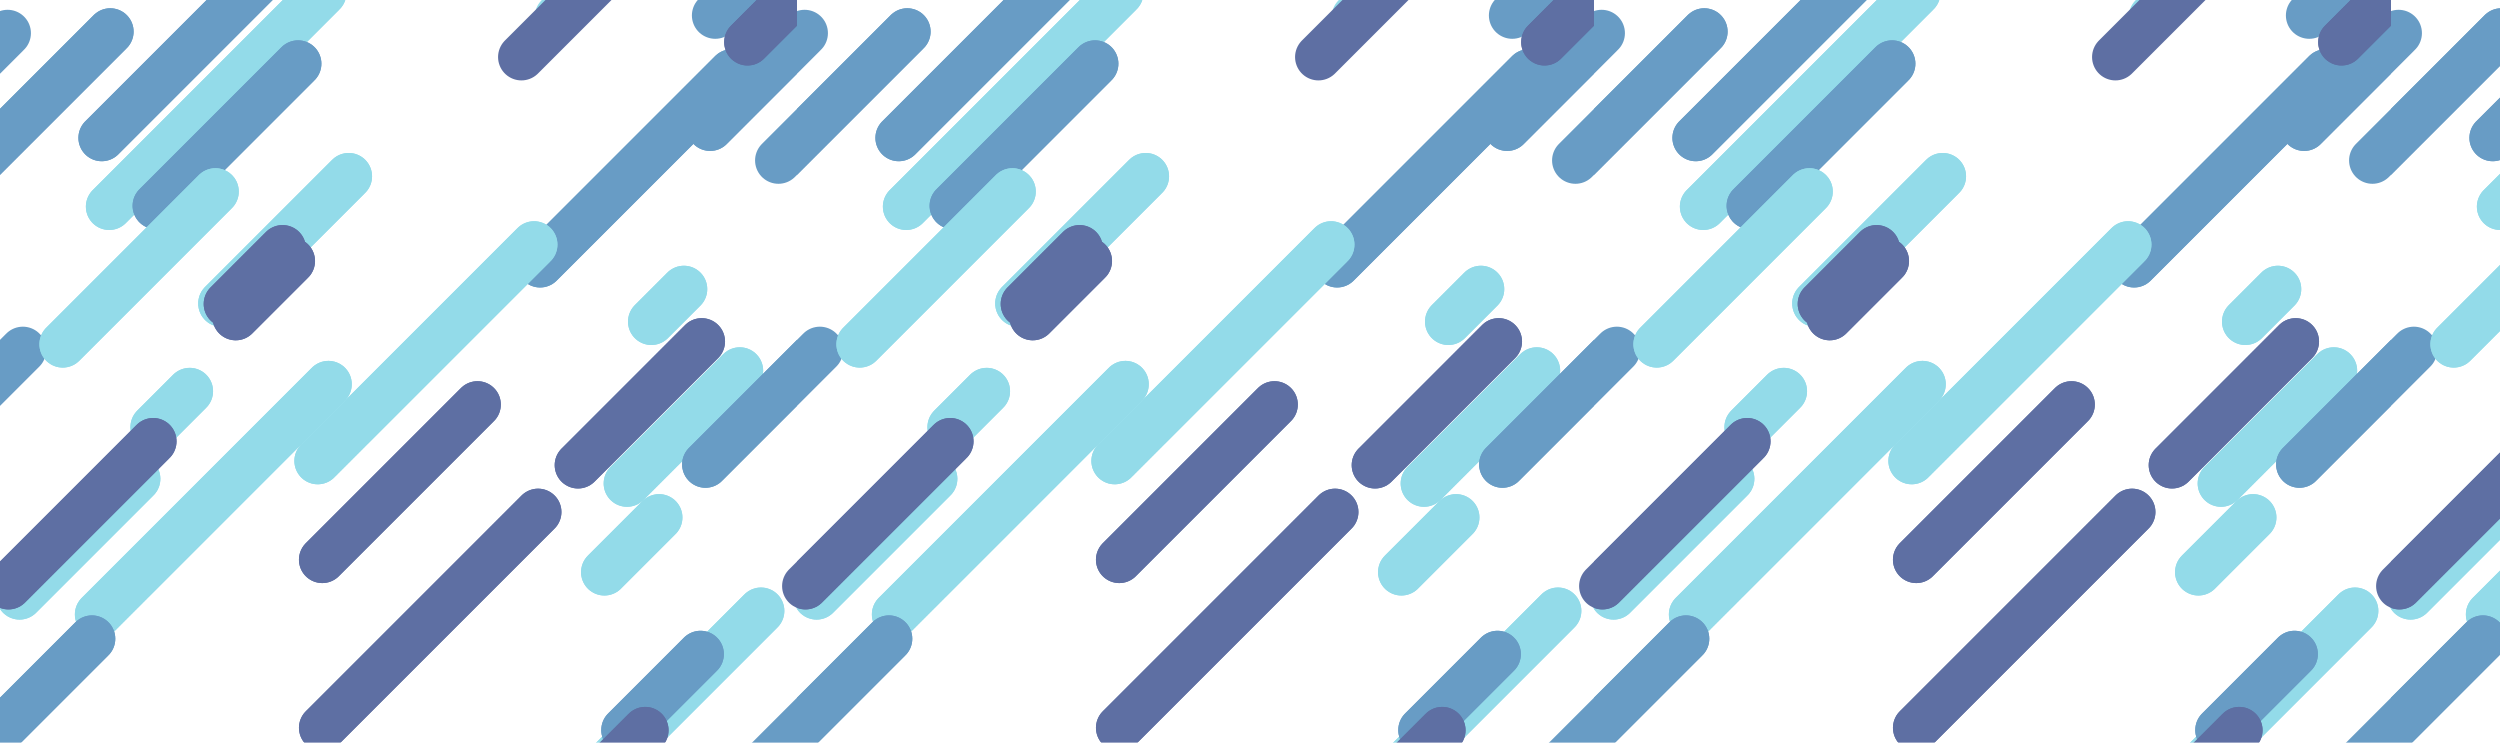
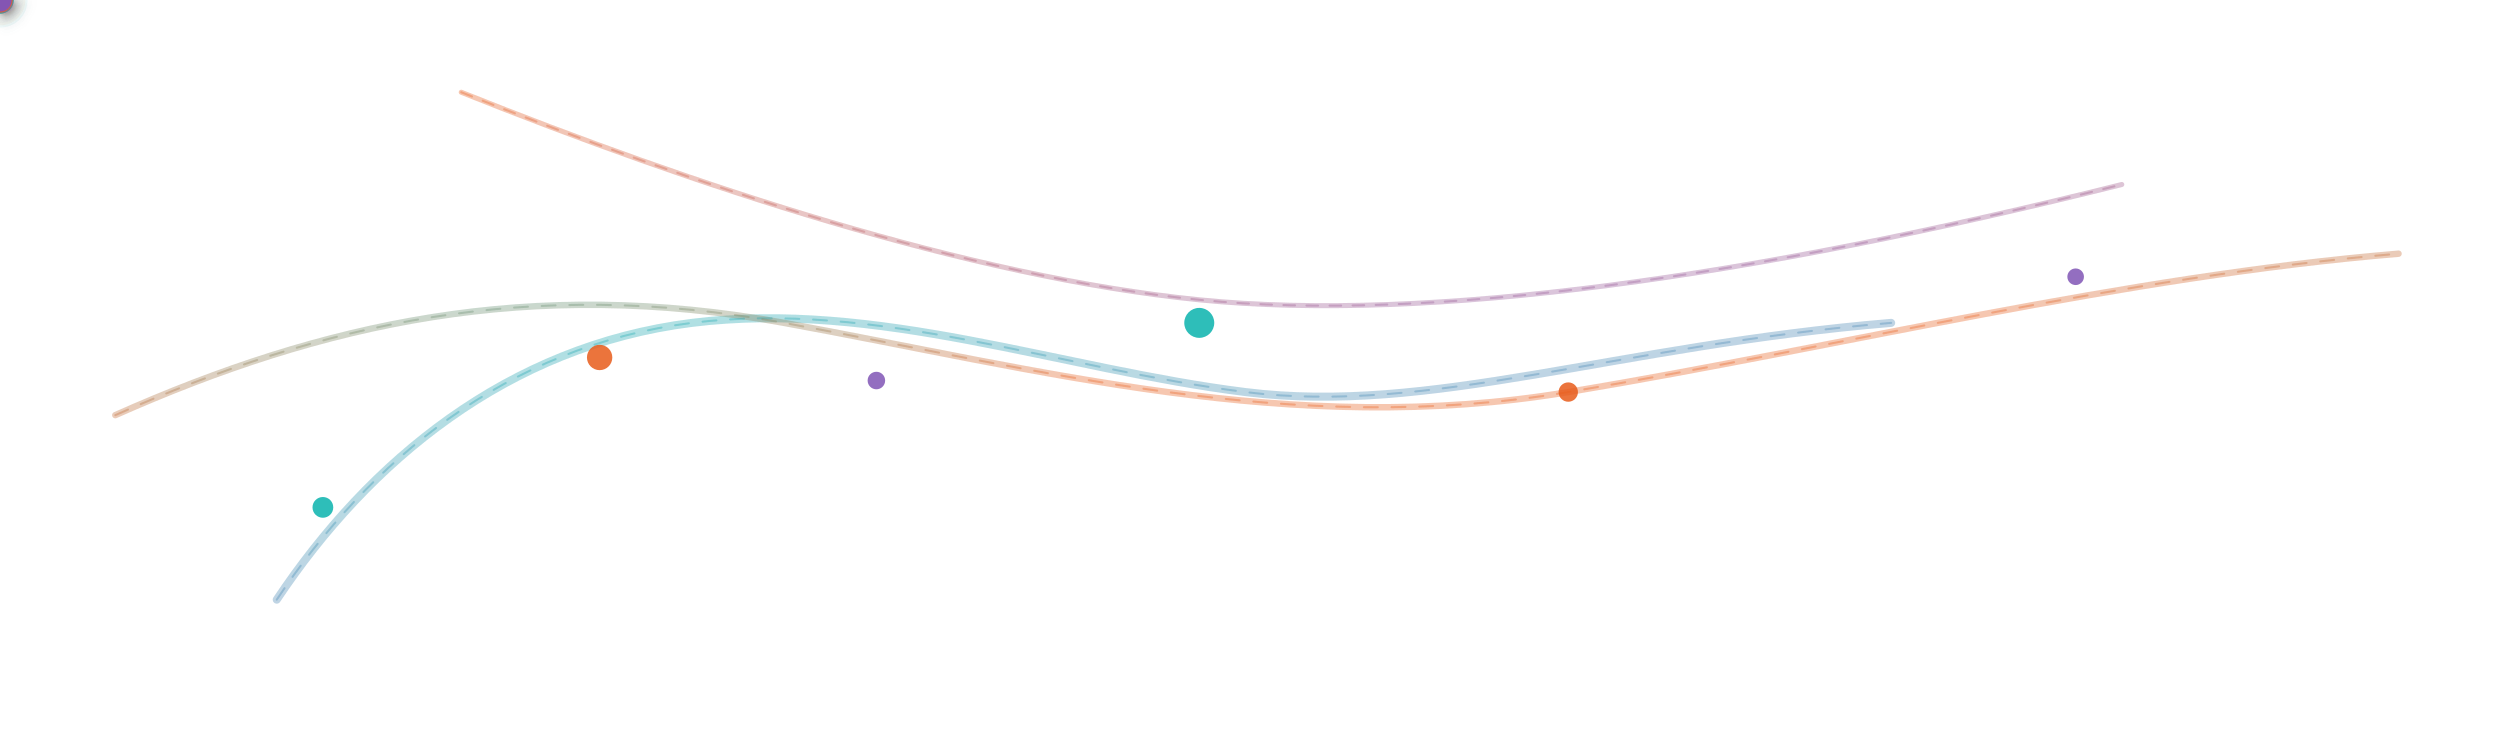
- <svg xmlns="http://www.w3.org/2000/svg" style="margin:auto;background:rgba(NaN, NaN, NaN, 0);display:block;z-index:1;position:relative" width="1084" height="322" preserveAspectRatio="xMidYMid" viewBox="0 0 1084 322">
+ <svg xmlns="http://www.w3.org/2000/svg" xmlns:xlink="http://www.w3.org/1999/xlink" width="1084" height="322" viewBox="0 0 1084 322" preserveAspectRatio="xMidYMid" style="display:block; position:relative; background:transparent;">
  <defs>
-     <pattern id="pid-0.7735807359934106" x="0" y="0" width="345.6" height="345.6" patternUnits="userSpaceOnUse">
-       <g transform="scale(1.35)">
-         <g>
-           <line x1="237.629" x2="201.397" y1="119.053" y2="155.285" stroke-width="15" stroke="#93dbe9" stroke-linecap="round" />
-           <line x1="237.629" x2="201.397" y1="-392.947" y2="-356.715" stroke-width="15" stroke="#93dbe9" stroke-linecap="round" />
-           <line x1="493.629" x2="457.397" y1="-392.947" y2="-356.715" stroke-width="15" stroke="#93dbe9" stroke-linecap="round" />
-           <line x1="749.629" x2="713.397" y1="-392.947" y2="-356.715" stroke-width="15" stroke="#93dbe9" stroke-linecap="round" />
-           <line x1="237.629" x2="201.397" y1="-136.947" y2="-100.715" stroke-width="15" stroke="#93dbe9" stroke-linecap="round" />
-           <line x1="493.629" x2="457.397" y1="-136.947" y2="-100.715" stroke-width="15" stroke="#93dbe9" stroke-linecap="round" />
-           <line x1="749.629" x2="713.397" y1="-136.947" y2="-100.715" stroke-width="15" stroke="#93dbe9" stroke-linecap="round" />
-           <line x1="237.629" x2="201.397" y1="119.053" y2="155.285" stroke-width="15" stroke="#93dbe9" stroke-linecap="round" />
-           <line x1="493.629" x2="457.397" y1="119.053" y2="155.285" stroke-width="15" stroke="#93dbe9" stroke-linecap="round" />
-           <line x1="749.629" x2="713.397" y1="119.053" y2="155.285" stroke-width="15" stroke="#93dbe9" stroke-linecap="round" />
-           <line x1="244.438" x2="179.252" y1="196.214" y2="261.4" stroke-width="15" stroke="#93dbe9" stroke-linecap="round" />
-           <line x1="244.438" x2="179.252" y1="-315.786" y2="-250.6" stroke-width="15" stroke="#93dbe9" stroke-linecap="round" />
-           <line x1="500.438" x2="435.252" y1="-315.786" y2="-250.6" stroke-width="15" stroke="#93dbe9" stroke-linecap="round" />
-           <line x1="756.438" x2="691.252" y1="-315.786" y2="-250.6" stroke-width="15" stroke="#93dbe9" stroke-linecap="round" />
-           <line x1="244.438" x2="179.252" y1="-59.786" y2="5.4" stroke-width="15" stroke="#93dbe9" stroke-linecap="round" />
-           <line x1="500.438" x2="435.252" y1="-59.786" y2="5.4" stroke-width="15" stroke="#93dbe9" stroke-linecap="round" />
-           <line x1="756.438" x2="691.252" y1="-59.786" y2="5.4" stroke-width="15" stroke="#93dbe9" stroke-linecap="round" />
-           <line x1="244.438" x2="179.252" y1="196.214" y2="261.4" stroke-width="15" stroke="#93dbe9" stroke-linecap="round" />
-           <line x1="500.438" x2="435.252" y1="196.214" y2="261.4" stroke-width="15" stroke="#93dbe9" stroke-linecap="round" />
-           <line x1="756.438" x2="691.252" y1="196.214" y2="261.4" stroke-width="15" stroke="#93dbe9" stroke-linecap="round" />
-           <line x1="219.672" x2="209.218" y1="92.858" y2="103.312" stroke-width="15" stroke="#93dbe9" stroke-linecap="round" />
-           <line x1="219.672" x2="209.218" y1="-419.142" y2="-408.688" stroke-width="15" stroke="#93dbe9" stroke-linecap="round" />
-           <line x1="475.672" x2="465.218" y1="-419.142" y2="-408.688" stroke-width="15" stroke="#93dbe9" stroke-linecap="round" />
-           <line x1="731.672" x2="721.218" y1="-419.142" y2="-408.688" stroke-width="15" stroke="#93dbe9" stroke-linecap="round" />
-           <line x1="219.672" x2="209.218" y1="-163.142" y2="-152.688" stroke-width="15" stroke="#93dbe9" stroke-linecap="round" />
-           <line x1="475.672" x2="465.218" y1="-163.142" y2="-152.688" stroke-width="15" stroke="#93dbe9" stroke-linecap="round" />
-           <line x1="731.672" x2="721.218" y1="-163.142" y2="-152.688" stroke-width="15" stroke="#93dbe9" stroke-linecap="round" />
-           <line x1="219.672" x2="209.218" y1="92.858" y2="103.312" stroke-width="15" stroke="#93dbe9" stroke-linecap="round" />
-           <line x1="475.672" x2="465.218" y1="92.858" y2="103.312" stroke-width="15" stroke="#93dbe9" stroke-linecap="round" />
-           <line x1="731.672" x2="721.218" y1="92.858" y2="103.312" stroke-width="15" stroke="#93dbe9" stroke-linecap="round" />
-           <line x1="112.006" x2="71.158" y1="56.634" y2="97.482" stroke-width="15" stroke="#93dbe9" stroke-linecap="round" />
-           <line x1="112.006" x2="71.158" y1="-455.366" y2="-414.518" stroke-width="15" stroke="#93dbe9" stroke-linecap="round" />
-           <line x1="368.006" x2="327.158" y1="-455.366" y2="-414.518" stroke-width="15" stroke="#93dbe9" stroke-linecap="round" />
-           <line x1="624.006" x2="583.158" y1="-455.366" y2="-414.518" stroke-width="15" stroke="#93dbe9" stroke-linecap="round" />
-           <line x1="112.006" x2="71.158" y1="-199.366" y2="-158.518" stroke-width="15" stroke="#93dbe9" stroke-linecap="round" />
-           <line x1="368.006" x2="327.158" y1="-199.366" y2="-158.518" stroke-width="15" stroke="#93dbe9" stroke-linecap="round" />
-           <line x1="624.006" x2="583.158" y1="-199.366" y2="-158.518" stroke-width="15" stroke="#93dbe9" stroke-linecap="round" />
-           <line x1="112.006" x2="71.158" y1="56.634" y2="97.482" stroke-width="15" stroke="#93dbe9" stroke-linecap="round" />
-           <line x1="368.006" x2="327.158" y1="56.634" y2="97.482" stroke-width="15" stroke="#93dbe9" stroke-linecap="round" />
-           <line x1="624.006" x2="583.158" y1="56.634" y2="97.482" stroke-width="15" stroke="#93dbe9" stroke-linecap="round" />
-           <line x1="60.933" x2="49.389" y1="125.657" y2="137.201" stroke-width="15" stroke="#93dbe9" stroke-linecap="round" />
-           <line x1="60.933" x2="49.389" y1="-386.343" y2="-374.799" stroke-width="15" stroke="#93dbe9" stroke-linecap="round" />
-           <line x1="316.933" x2="305.389" y1="-386.343" y2="-374.799" stroke-width="15" stroke="#93dbe9" stroke-linecap="round" />
-           <line x1="572.933" x2="561.389" y1="-386.343" y2="-374.799" stroke-width="15" stroke="#93dbe9" stroke-linecap="round" />
-           <line x1="60.933" x2="49.389" y1="-130.343" y2="-118.799" stroke-width="15" stroke="#93dbe9" stroke-linecap="round" />
-           <line x1="316.933" x2="305.389" y1="-130.343" y2="-118.799" stroke-width="15" stroke="#93dbe9" stroke-linecap="round" />
-           <line x1="572.933" x2="561.389" y1="-130.343" y2="-118.799" stroke-width="15" stroke="#93dbe9" stroke-linecap="round" />
-           <line x1="60.933" x2="49.389" y1="125.657" y2="137.201" stroke-width="15" stroke="#93dbe9" stroke-linecap="round" />
-           <line x1="316.933" x2="305.389" y1="125.657" y2="137.201" stroke-width="15" stroke="#93dbe9" stroke-linecap="round" />
-           <line x1="572.933" x2="561.389" y1="125.657" y2="137.201" stroke-width="15" stroke="#93dbe9" stroke-linecap="round" />
-           <line x1="103.783" x2="35.085" y1="-2.328" y2="66.37" stroke-width="15" stroke="#93dbe9" stroke-linecap="round" />
-           <line x1="103.783" x2="35.085" y1="-514.328" y2="-445.63" stroke-width="15" stroke="#93dbe9" stroke-linecap="round" />
-           <line x1="359.783" x2="291.085" y1="-514.328" y2="-445.63" stroke-width="15" stroke="#93dbe9" stroke-linecap="round" />
-           <line x1="615.783" x2="547.085" y1="-514.328" y2="-445.63" stroke-width="15" stroke="#93dbe9" stroke-linecap="round" />
-           <line x1="103.783" x2="35.085" y1="-258.328" y2="-189.63" stroke-width="15" stroke="#93dbe9" stroke-linecap="round" />
-           <line x1="359.783" x2="291.085" y1="-258.328" y2="-189.63" stroke-width="15" stroke="#93dbe9" stroke-linecap="round" />
-           <line x1="615.783" x2="547.085" y1="-258.328" y2="-189.63" stroke-width="15" stroke="#93dbe9" stroke-linecap="round" />
-           <line x1="103.783" x2="35.085" y1="-2.328" y2="66.37" stroke-width="15" stroke="#93dbe9" stroke-linecap="round" />
-           <line x1="359.783" x2="291.085" y1="-2.328" y2="66.37" stroke-width="15" stroke="#93dbe9" stroke-linecap="round" />
-           <line x1="615.783" x2="547.085" y1="-2.328" y2="66.37" stroke-width="15" stroke="#93dbe9" stroke-linecap="round" />
-           <line x1="103.783" x2="35.085" y1="253.672" y2="322.37" stroke-width="15" stroke="#93dbe9" stroke-linecap="round" />
-           <line x1="211.699" x2="194.135" y1="166.217" y2="183.781" stroke-width="15" stroke="#93dbe9" stroke-linecap="round" />
-           <line x1="211.699" x2="194.135" y1="-345.783" y2="-328.219" stroke-width="15" stroke="#93dbe9" stroke-linecap="round" />
-           <line x1="467.699" x2="450.135" y1="-345.783" y2="-328.219" stroke-width="15" stroke="#93dbe9" stroke-linecap="round" />
-           <line x1="723.699" x2="706.135" y1="-345.783" y2="-328.219" stroke-width="15" stroke="#93dbe9" stroke-linecap="round" />
-           <line x1="211.699" x2="194.135" y1="-89.783" y2="-72.219" stroke-width="15" stroke="#93dbe9" stroke-linecap="round" />
-           <line x1="467.699" x2="450.135" y1="-89.783" y2="-72.219" stroke-width="15" stroke="#93dbe9" stroke-linecap="round" />
-           <line x1="723.699" x2="706.135" y1="-89.783" y2="-72.219" stroke-width="15" stroke="#93dbe9" stroke-linecap="round" />
-           <line x1="211.699" x2="194.135" y1="166.217" y2="183.781" stroke-width="15" stroke="#93dbe9" stroke-linecap="round" />
-           <line x1="467.699" x2="450.135" y1="166.217" y2="183.781" stroke-width="15" stroke="#93dbe9" stroke-linecap="round" />
-           <line x1="723.699" x2="706.135" y1="166.217" y2="183.781" stroke-width="15" stroke="#93dbe9" stroke-linecap="round" />
-           <line x1="44.013" x2="6.292" y1="153.795" y2="191.516" stroke-width="15" stroke="#93dbe9" stroke-linecap="round" />
-           <line x1="44.013" x2="6.292" y1="-358.205" y2="-320.484" stroke-width="15" stroke="#93dbe9" stroke-linecap="round" />
-           <line x1="300.013" x2="262.292" y1="-358.205" y2="-320.484" stroke-width="15" stroke="#93dbe9" stroke-linecap="round" />
-           <line x1="556.013" x2="518.292" y1="-358.205" y2="-320.484" stroke-width="15" stroke="#93dbe9" stroke-linecap="round" />
-           <line x1="44.013" x2="6.292" y1="-102.205" y2="-64.484" stroke-width="15" stroke="#93dbe9" stroke-linecap="round" />
-           <line x1="300.013" x2="262.292" y1="-102.205" y2="-64.484" stroke-width="15" stroke="#93dbe9" stroke-linecap="round" />
-           <line x1="556.013" x2="518.292" y1="-102.205" y2="-64.484" stroke-width="15" stroke="#93dbe9" stroke-linecap="round" />
-           <line x1="44.013" x2="6.292" y1="153.795" y2="191.516" stroke-width="15" stroke="#93dbe9" stroke-linecap="round" />
-           <line x1="300.013" x2="262.292" y1="153.795" y2="191.516" stroke-width="15" stroke="#93dbe9" stroke-linecap="round" />
-           <line x1="556.013" x2="518.292" y1="153.795" y2="191.516" stroke-width="15" stroke="#93dbe9" stroke-linecap="round" />
-           <line x1="105.492" x2="31.55" y1="123.417" y2="197.36" stroke-width="15" stroke="#93dbe9" stroke-linecap="round" />
-           <line x1="105.492" x2="31.55" y1="-388.583" y2="-314.64" stroke-width="15" stroke="#93dbe9" stroke-linecap="round" />
-           <line x1="361.492" x2="287.55" y1="-388.583" y2="-314.64" stroke-width="15" stroke="#93dbe9" stroke-linecap="round" />
-           <line x1="617.492" x2="543.55" y1="-388.583" y2="-314.64" stroke-width="15" stroke="#93dbe9" stroke-linecap="round" />
-           <line x1="105.492" x2="31.55" y1="-132.583" y2="-58.64" stroke-width="15" stroke="#93dbe9" stroke-linecap="round" />
-           <line x1="361.492" x2="287.55" y1="-132.583" y2="-58.64" stroke-width="15" stroke="#93dbe9" stroke-linecap="round" />
-           <line x1="617.492" x2="543.55" y1="-132.583" y2="-58.64" stroke-width="15" stroke="#93dbe9" stroke-linecap="round" />
-           <line x1="105.492" x2="31.55" y1="123.417" y2="197.36" stroke-width="15" stroke="#93dbe9" stroke-linecap="round" />
-           <line x1="361.492" x2="287.55" y1="123.417" y2="197.36" stroke-width="15" stroke="#93dbe9" stroke-linecap="round" />
-           <line x1="617.492" x2="543.55" y1="123.417" y2="197.36" stroke-width="15" stroke="#93dbe9" stroke-linecap="round" />
-           <animateTransform attributeName="transform" type="translate" values="0 0;-256 256" keyTimes="0;1" repeatCount="indefinite" dur="10s" />
-         </g>
-         <g>
-           <line x1="95.736" x2="50.085" y1="20.457" y2="66.107" stroke-width="15" stroke="#689cc5" stroke-linecap="round" />
-           <line x1="95.736" x2="50.085" y1="-491.543" y2="-445.893" stroke-width="15" stroke="#689cc5" stroke-linecap="round" />
-           <line x1="351.736" x2="306.085" y1="-491.543" y2="-445.893" stroke-width="15" stroke="#689cc5" stroke-linecap="round" />
-           <line x1="607.736" x2="562.085" y1="-491.543" y2="-445.893" stroke-width="15" stroke="#689cc5" stroke-linecap="round" />
-           <line x1="95.736" x2="50.085" y1="-235.543" y2="-189.893" stroke-width="15" stroke="#689cc5" stroke-linecap="round" />
-           <line x1="351.736" x2="306.085" y1="-235.543" y2="-189.893" stroke-width="15" stroke="#689cc5" stroke-linecap="round" />
-           <line x1="607.736" x2="562.085" y1="-235.543" y2="-189.893" stroke-width="15" stroke="#689cc5" stroke-linecap="round" />
-           <line x1="95.736" x2="50.085" y1="20.457" y2="66.107" stroke-width="15" stroke="#689cc5" stroke-linecap="round" />
-           <line x1="351.736" x2="306.085" y1="20.457" y2="66.107" stroke-width="15" stroke="#689cc5" stroke-linecap="round" />
-           <line x1="607.736" x2="562.085" y1="20.457" y2="66.107" stroke-width="15" stroke="#689cc5" stroke-linecap="round" />
-           <line x1="263.343" x2="226.596" y1="112.429" y2="149.177" stroke-width="15" stroke="#689cc5" stroke-linecap="round" />
-           <line x1="263.343" x2="226.596" y1="-399.571" y2="-362.823" stroke-width="15" stroke="#689cc5" stroke-linecap="round" />
-           <line x1="519.343" x2="482.596" y1="-399.571" y2="-362.823" stroke-width="15" stroke="#689cc5" stroke-linecap="round" />
-           <line x1="775.343" x2="738.596" y1="-399.571" y2="-362.823" stroke-width="15" stroke="#689cc5" stroke-linecap="round" />
-           <line x1="263.343" x2="226.596" y1="-143.571" y2="-106.823" stroke-width="15" stroke="#689cc5" stroke-linecap="round" />
-           <line x1="519.343" x2="482.596" y1="-143.571" y2="-106.823" stroke-width="15" stroke="#689cc5" stroke-linecap="round" />
-           <line x1="775.343" x2="738.596" y1="-143.571" y2="-106.823" stroke-width="15" stroke="#689cc5" stroke-linecap="round" />
-           <line x1="263.343" x2="226.596" y1="112.429" y2="149.177" stroke-width="15" stroke="#689cc5" stroke-linecap="round" />
-           <line x1="519.343" x2="482.596" y1="112.429" y2="149.177" stroke-width="15" stroke="#689cc5" stroke-linecap="round" />
-           <line x1="775.343" x2="738.596" y1="112.429" y2="149.177" stroke-width="15" stroke="#689cc5" stroke-linecap="round" />
-           <line x1="7.343" x2="-29.404" y1="112.429" y2="149.177" stroke-width="15" stroke="#689cc5" stroke-linecap="round" />
-           <line x1="29.534" x2="-26.261" y1="205.168" y2="260.963" stroke-width="15" stroke="#689cc5" stroke-linecap="round" />
-           <line x1="29.534" x2="-26.261" y1="-306.832" y2="-251.037" stroke-width="15" stroke="#689cc5" stroke-linecap="round" />
-           <line x1="285.534" x2="229.739" y1="-306.832" y2="-251.037" stroke-width="15" stroke="#689cc5" stroke-linecap="round" />
-           <line x1="541.534" x2="485.739" y1="-306.832" y2="-251.037" stroke-width="15" stroke="#689cc5" stroke-linecap="round" />
-           <line x1="29.534" x2="-26.261" y1="-50.832" y2="4.963" stroke-width="15" stroke="#689cc5" stroke-linecap="round" />
-           <line x1="285.534" x2="229.739" y1="-50.832" y2="4.963" stroke-width="15" stroke="#689cc5" stroke-linecap="round" />
-           <line x1="541.534" x2="485.739" y1="-50.832" y2="4.963" stroke-width="15" stroke="#689cc5" stroke-linecap="round" />
-           <line x1="29.534" x2="-26.261" y1="205.168" y2="260.963" stroke-width="15" stroke="#689cc5" stroke-linecap="round" />
-           <line x1="285.534" x2="229.739" y1="205.168" y2="260.963" stroke-width="15" stroke="#689cc5" stroke-linecap="round" />
-           <line x1="541.534" x2="485.739" y1="205.168" y2="260.963" stroke-width="15" stroke="#689cc5" stroke-linecap="round" />
-           <line x1="235.025" x2="173.489" y1="23.307" y2="84.842" stroke-width="15" stroke="#689cc5" stroke-linecap="round" />
-           <line x1="235.025" x2="173.489" y1="-488.693" y2="-427.158" stroke-width="15" stroke="#689cc5" stroke-linecap="round" />
-           <line x1="491.025" x2="429.489" y1="-488.693" y2="-427.158" stroke-width="15" stroke="#689cc5" stroke-linecap="round" />
-           <line x1="747.025" x2="685.489" y1="-488.693" y2="-427.158" stroke-width="15" stroke="#689cc5" stroke-linecap="round" />
-           <line x1="235.025" x2="173.489" y1="-232.693" y2="-171.158" stroke-width="15" stroke="#689cc5" stroke-linecap="round" />
-           <line x1="491.025" x2="429.489" y1="-232.693" y2="-171.158" stroke-width="15" stroke="#689cc5" stroke-linecap="round" />
-           <line x1="747.025" x2="685.489" y1="-232.693" y2="-171.158" stroke-width="15" stroke="#689cc5" stroke-linecap="round" />
-           <line x1="235.025" x2="173.489" y1="23.307" y2="84.842" stroke-width="15" stroke="#689cc5" stroke-linecap="round" />
-           <line x1="491.025" x2="429.489" y1="23.307" y2="84.842" stroke-width="15" stroke="#689cc5" stroke-linecap="round" />
-           <line x1="747.025" x2="685.489" y1="23.307" y2="84.842" stroke-width="15" stroke="#689cc5" stroke-linecap="round" />
-           <line x1="225.01" x2="200.624" y1="210.105" y2="234.491" stroke-width="15" stroke="#689cc5" stroke-linecap="round" />
-           <line x1="225.01" x2="200.624" y1="-301.895" y2="-277.509" stroke-width="15" stroke="#689cc5" stroke-linecap="round" />
-           <line x1="481.01" x2="456.624" y1="-301.895" y2="-277.509" stroke-width="15" stroke="#689cc5" stroke-linecap="round" />
-           <line x1="737.01" x2="712.624" y1="-301.895" y2="-277.509" stroke-width="15" stroke="#689cc5" stroke-linecap="round" />
-           <line x1="225.01" x2="200.624" y1="-45.895" y2="-21.509" stroke-width="15" stroke="#689cc5" stroke-linecap="round" />
-           <line x1="481.01" x2="456.624" y1="-45.895" y2="-21.509" stroke-width="15" stroke="#689cc5" stroke-linecap="round" />
-           <line x1="737.01" x2="712.624" y1="-45.895" y2="-21.509" stroke-width="15" stroke="#689cc5" stroke-linecap="round" />
-           <line x1="225.01" x2="200.624" y1="210.105" y2="234.491" stroke-width="15" stroke="#689cc5" stroke-linecap="round" />
-           <line x1="481.01" x2="456.624" y1="210.105" y2="234.491" stroke-width="15" stroke="#689cc5" stroke-linecap="round" />
-           <line x1="737.01" x2="712.624" y1="210.105" y2="234.491" stroke-width="15" stroke="#689cc5" stroke-linecap="round" />
-           <line x1="171.55" x2="102.053" y1="78.559" y2="148.056" stroke-width="15" stroke="#93dbe9" stroke-linecap="round" />
-           <line x1="171.55" x2="102.053" y1="-433.441" y2="-363.944" stroke-width="15" stroke="#93dbe9" stroke-linecap="round" />
-           <line x1="427.55" x2="358.053" y1="-433.441" y2="-363.944" stroke-width="15" stroke="#93dbe9" stroke-linecap="round" />
-           <line x1="683.55" x2="614.053" y1="-433.441" y2="-363.944" stroke-width="15" stroke="#93dbe9" stroke-linecap="round" />
-           <line x1="171.55" x2="102.053" y1="-177.441" y2="-107.944" stroke-width="15" stroke="#93dbe9" stroke-linecap="round" />
-           <line x1="427.55" x2="358.053" y1="-177.441" y2="-107.944" stroke-width="15" stroke="#93dbe9" stroke-linecap="round" />
-           <line x1="683.55" x2="614.053" y1="-177.441" y2="-107.944" stroke-width="15" stroke="#93dbe9" stroke-linecap="round" />
-           <line x1="171.55" x2="102.053" y1="78.559" y2="148.056" stroke-width="15" stroke="#93dbe9" stroke-linecap="round" />
-           <line x1="427.55" x2="358.053" y1="78.559" y2="148.056" stroke-width="15" stroke="#93dbe9" stroke-linecap="round" />
-           <line x1="683.55" x2="614.053" y1="78.559" y2="148.056" stroke-width="15" stroke="#93dbe9" stroke-linecap="round" />
-           <line x1="258.436" x2="228.099" y1="10.646" y2="40.983" stroke-width="15" stroke="#689cc5" stroke-linecap="round" />
-           <line x1="258.436" x2="228.099" y1="-501.354" y2="-471.017" stroke-width="15" stroke="#689cc5" stroke-linecap="round" />
-           <line x1="514.436" x2="484.099" y1="-501.354" y2="-471.017" stroke-width="15" stroke="#689cc5" stroke-linecap="round" />
-           <line x1="770.436" x2="740.099" y1="-501.354" y2="-471.017" stroke-width="15" stroke="#689cc5" stroke-linecap="round" />
-           <line x1="258.436" x2="228.099" y1="-245.354" y2="-215.017" stroke-width="15" stroke="#689cc5" stroke-linecap="round" />
-           <line x1="514.436" x2="484.099" y1="-245.354" y2="-215.017" stroke-width="15" stroke="#689cc5" stroke-linecap="round" />
-           <line x1="770.436" x2="740.099" y1="-245.354" y2="-215.017" stroke-width="15" stroke="#689cc5" stroke-linecap="round" />
-           <line x1="258.436" x2="228.099" y1="10.646" y2="40.983" stroke-width="15" stroke="#689cc5" stroke-linecap="round" />
-           <line x1="514.436" x2="484.099" y1="10.646" y2="40.983" stroke-width="15" stroke="#689cc5" stroke-linecap="round" />
-           <line x1="770.436" x2="740.099" y1="10.646" y2="40.983" stroke-width="15" stroke="#689cc5" stroke-linecap="round" />
-           <line x1="2.436" x2="-27.901" y1="10.646" y2="40.983" stroke-width="15" stroke="#689cc5" stroke-linecap="round" />
-           <line x1="35.416" x2="-5.967" y1="10.152" y2="51.535" stroke-width="15" stroke="#689cc5" stroke-linecap="round" />
-           <line x1="35.416" x2="-5.967" y1="-501.848" y2="-460.465" stroke-width="15" stroke="#689cc5" stroke-linecap="round" />
-           <line x1="291.416" x2="250.033" y1="-501.848" y2="-460.465" stroke-width="15" stroke="#689cc5" stroke-linecap="round" />
-           <line x1="547.416" x2="506.033" y1="-501.848" y2="-460.465" stroke-width="15" stroke="#689cc5" stroke-linecap="round" />
-           <line x1="35.416" x2="-5.967" y1="-245.848" y2="-204.465" stroke-width="15" stroke="#689cc5" stroke-linecap="round" />
-           <line x1="291.416" x2="250.033" y1="-245.848" y2="-204.465" stroke-width="15" stroke="#689cc5" stroke-linecap="round" />
-           <line x1="547.416" x2="506.033" y1="-245.848" y2="-204.465" stroke-width="15" stroke="#689cc5" stroke-linecap="round" />
-           <line x1="35.416" x2="-5.967" y1="10.152" y2="51.535" stroke-width="15" stroke="#689cc5" stroke-linecap="round" />
-           <line x1="291.416" x2="250.033" y1="10.152" y2="51.535" stroke-width="15" stroke="#689cc5" stroke-linecap="round" />
-           <line x1="547.416" x2="506.033" y1="10.152" y2="51.535" stroke-width="15" stroke="#689cc5" stroke-linecap="round" />
-           <line x1="90.763" x2="72.925" y1="79.79" y2="97.628" stroke-width="15" stroke="#5e6fa3" stroke-linecap="round" />
-           <line x1="90.763" x2="72.925" y1="-432.21" y2="-414.372" stroke-width="15" stroke="#5e6fa3" stroke-linecap="round" />
-           <line x1="346.763" x2="328.925" y1="-432.21" y2="-414.372" stroke-width="15" stroke="#5e6fa3" stroke-linecap="round" />
-           <line x1="602.763" x2="584.925" y1="-432.21" y2="-414.372" stroke-width="15" stroke="#5e6fa3" stroke-linecap="round" />
-           <line x1="90.763" x2="72.925" y1="-176.21" y2="-158.372" stroke-width="15" stroke="#5e6fa3" stroke-linecap="round" />
-           <line x1="346.763" x2="328.925" y1="-176.21" y2="-158.372" stroke-width="15" stroke="#5e6fa3" stroke-linecap="round" />
-           <line x1="602.763" x2="584.925" y1="-176.21" y2="-158.372" stroke-width="15" stroke="#5e6fa3" stroke-linecap="round" />
-           <line x1="90.763" x2="72.925" y1="79.79" y2="97.628" stroke-width="15" stroke="#5e6fa3" stroke-linecap="round" />
-           <line x1="346.763" x2="328.925" y1="79.79" y2="97.628" stroke-width="15" stroke="#5e6fa3" stroke-linecap="round" />
-           <line x1="602.763" x2="584.925" y1="79.79" y2="97.628" stroke-width="15" stroke="#5e6fa3" stroke-linecap="round" />
-           <animateTransform attributeName="transform" type="translate" values="0 0;-256 256" keyTimes="0;1" repeatCount="indefinite" dur="5s" />
-         </g>
-         <g>
-           <line x1="93.69" x2="75.716" y1="83.838" y2="101.811" stroke-width="15" stroke="#5e6fa3" stroke-linecap="round" />
-           <line x1="93.69" x2="75.716" y1="-428.162" y2="-410.189" stroke-width="15" stroke="#5e6fa3" stroke-linecap="round" />
-           <line x1="349.69" x2="331.716" y1="-428.162" y2="-410.189" stroke-width="15" stroke="#5e6fa3" stroke-linecap="round" />
-           <line x1="605.69" x2="587.716" y1="-428.162" y2="-410.189" stroke-width="15" stroke="#5e6fa3" stroke-linecap="round" />
-           <line x1="93.69" x2="75.716" y1="-172.162" y2="-154.189" stroke-width="15" stroke="#5e6fa3" stroke-linecap="round" />
-           <line x1="349.69" x2="331.716" y1="-172.162" y2="-154.189" stroke-width="15" stroke="#5e6fa3" stroke-linecap="round" />
-           <line x1="605.69" x2="587.716" y1="-172.162" y2="-154.189" stroke-width="15" stroke="#5e6fa3" stroke-linecap="round" />
-           <line x1="93.69" x2="75.716" y1="83.838" y2="101.811" stroke-width="15" stroke="#5e6fa3" stroke-linecap="round" />
-           <line x1="349.69" x2="331.716" y1="83.838" y2="101.811" stroke-width="15" stroke="#5e6fa3" stroke-linecap="round" />
-           <line x1="605.69" x2="587.716" y1="83.838" y2="101.811" stroke-width="15" stroke="#5e6fa3" stroke-linecap="round" />
-           <line x1="207.249" x2="167.481" y1="234.56" y2="274.328" stroke-width="15" stroke="#5e6fa3" stroke-linecap="round" />
-           <line x1="207.249" x2="167.481" y1="-277.44" y2="-237.672" stroke-width="15" stroke="#5e6fa3" stroke-linecap="round" />
-           <line x1="463.249" x2="423.481" y1="-277.44" y2="-237.672" stroke-width="15" stroke="#5e6fa3" stroke-linecap="round" />
-           <line x1="719.249" x2="679.481" y1="-277.44" y2="-237.672" stroke-width="15" stroke="#5e6fa3" stroke-linecap="round" />
-           <line x1="207.249" x2="167.481" y1="-21.44" y2="18.328" stroke-width="15" stroke="#5e6fa3" stroke-linecap="round" />
-           <line x1="463.249" x2="423.481" y1="-21.44" y2="18.328" stroke-width="15" stroke="#5e6fa3" stroke-linecap="round" />
-           <line x1="719.249" x2="679.481" y1="-21.44" y2="18.328" stroke-width="15" stroke="#5e6fa3" stroke-linecap="round" />
-           <line x1="207.249" x2="167.481" y1="234.56" y2="274.328" stroke-width="15" stroke="#5e6fa3" stroke-linecap="round" />
-           <line x1="463.249" x2="423.481" y1="234.56" y2="274.328" stroke-width="15" stroke="#5e6fa3" stroke-linecap="round" />
-           <line x1="719.249" x2="679.481" y1="234.56" y2="274.328" stroke-width="15" stroke="#5e6fa3" stroke-linecap="round" />
-           <line x1="69.197" x2="20.156" y1="61.529" y2="110.57" stroke-width="15" stroke="#93dbe9" stroke-linecap="round" />
-           <line x1="69.197" x2="20.156" y1="-450.471" y2="-401.43" stroke-width="15" stroke="#93dbe9" stroke-linecap="round" />
-           <line x1="325.197" x2="276.156" y1="-450.471" y2="-401.43" stroke-width="15" stroke="#93dbe9" stroke-linecap="round" />
-           <line x1="581.197" x2="532.156" y1="-450.471" y2="-401.43" stroke-width="15" stroke="#93dbe9" stroke-linecap="round" />
-           <line x1="69.197" x2="20.156" y1="-194.471" y2="-145.43" stroke-width="15" stroke="#93dbe9" stroke-linecap="round" />
-           <line x1="325.197" x2="276.156" y1="-194.471" y2="-145.43" stroke-width="15" stroke="#93dbe9" stroke-linecap="round" />
-           <line x1="581.197" x2="532.156" y1="-194.471" y2="-145.43" stroke-width="15" stroke="#93dbe9" stroke-linecap="round" />
-           <line x1="69.197" x2="20.156" y1="61.529" y2="110.57" stroke-width="15" stroke="#93dbe9" stroke-linecap="round" />
-           <line x1="325.197" x2="276.156" y1="61.529" y2="110.57" stroke-width="15" stroke="#93dbe9" stroke-linecap="round" />
-           <line x1="581.197" x2="532.156" y1="61.529" y2="110.57" stroke-width="15" stroke="#93dbe9" stroke-linecap="round" />
-           <line x1="153.369" x2="103.522" y1="129.939" y2="179.786" stroke-width="15" stroke="#5e6fa3" stroke-linecap="round" />
-           <line x1="153.369" x2="103.522" y1="-382.061" y2="-332.214" stroke-width="15" stroke="#5e6fa3" stroke-linecap="round" />
-           <line x1="409.369" x2="359.522" y1="-382.061" y2="-332.214" stroke-width="15" stroke="#5e6fa3" stroke-linecap="round" />
-           <line x1="665.369" x2="615.522" y1="-382.061" y2="-332.214" stroke-width="15" stroke="#5e6fa3" stroke-linecap="round" />
-           <line x1="153.369" x2="103.522" y1="-126.061" y2="-76.214" stroke-width="15" stroke="#5e6fa3" stroke-linecap="round" />
-           <line x1="409.369" x2="359.522" y1="-126.061" y2="-76.214" stroke-width="15" stroke="#5e6fa3" stroke-linecap="round" />
-           <line x1="665.369" x2="615.522" y1="-126.061" y2="-76.214" stroke-width="15" stroke="#5e6fa3" stroke-linecap="round" />
-           <line x1="153.369" x2="103.522" y1="129.939" y2="179.786" stroke-width="15" stroke="#5e6fa3" stroke-linecap="round" />
-           <line x1="409.369" x2="359.522" y1="129.939" y2="179.786" stroke-width="15" stroke="#5e6fa3" stroke-linecap="round" />
-           <line x1="665.369" x2="615.522" y1="129.939" y2="179.786" stroke-width="15" stroke="#5e6fa3" stroke-linecap="round" />
-           <line x1="49.205" x2="2.714" y1="141.76" y2="188.251" stroke-width="15" stroke="#5e6fa3" stroke-linecap="round" />
-           <line x1="49.205" x2="2.714" y1="-370.24" y2="-323.749" stroke-width="15" stroke="#5e6fa3" stroke-linecap="round" />
-           <line x1="305.205" x2="258.714" y1="-370.24" y2="-323.749" stroke-width="15" stroke="#5e6fa3" stroke-linecap="round" />
-           <line x1="561.205" x2="514.714" y1="-370.24" y2="-323.749" stroke-width="15" stroke="#5e6fa3" stroke-linecap="round" />
-           <line x1="49.205" x2="2.714" y1="-114.24" y2="-67.749" stroke-width="15" stroke="#5e6fa3" stroke-linecap="round" />
-           <line x1="305.205" x2="258.714" y1="-114.24" y2="-67.749" stroke-width="15" stroke="#5e6fa3" stroke-linecap="round" />
-           <line x1="561.205" x2="514.714" y1="-114.24" y2="-67.749" stroke-width="15" stroke="#5e6fa3" stroke-linecap="round" />
-           <line x1="49.205" x2="2.714" y1="141.76" y2="188.251" stroke-width="15" stroke="#5e6fa3" stroke-linecap="round" />
-           <line x1="305.205" x2="258.714" y1="141.76" y2="188.251" stroke-width="15" stroke="#5e6fa3" stroke-linecap="round" />
-           <line x1="561.205" x2="514.714" y1="141.76" y2="188.251" stroke-width="15" stroke="#5e6fa3" stroke-linecap="round" />
-           <line x1="84.681" x2="32.683" y1="-7.711" y2="44.287" stroke-width="15" stroke="#689cc5" stroke-linecap="round" />
-           <line x1="84.681" x2="32.683" y1="-519.711" y2="-467.713" stroke-width="15" stroke="#689cc5" stroke-linecap="round" />
-           <line x1="340.681" x2="288.683" y1="-519.711" y2="-467.713" stroke-width="15" stroke="#689cc5" stroke-linecap="round" />
-           <line x1="596.681" x2="544.683" y1="-519.711" y2="-467.713" stroke-width="15" stroke="#689cc5" stroke-linecap="round" />
-           <line x1="84.681" x2="32.683" y1="-263.711" y2="-211.713" stroke-width="15" stroke="#689cc5" stroke-linecap="round" />
-           <line x1="340.681" x2="288.683" y1="-263.711" y2="-211.713" stroke-width="15" stroke="#689cc5" stroke-linecap="round" />
-           <line x1="596.681" x2="544.683" y1="-263.711" y2="-211.713" stroke-width="15" stroke="#689cc5" stroke-linecap="round" />
-           <line x1="84.681" x2="32.683" y1="-7.711" y2="44.287" stroke-width="15" stroke="#689cc5" stroke-linecap="round" />
-           <line x1="340.681" x2="288.683" y1="-7.711" y2="44.287" stroke-width="15" stroke="#689cc5" stroke-linecap="round" />
-           <line x1="596.681" x2="544.683" y1="-7.711" y2="44.287" stroke-width="15" stroke="#689cc5" stroke-linecap="round" />
-           <line x1="84.681" x2="32.683" y1="248.289" y2="300.287" stroke-width="15" stroke="#689cc5" stroke-linecap="round" />
-           <line x1="225.383" x2="185.666" y1="109.69" y2="149.407" stroke-width="15" stroke="#5e6fa3" stroke-linecap="round" />
-           <line x1="225.383" x2="185.666" y1="-402.31" y2="-362.593" stroke-width="15" stroke="#5e6fa3" stroke-linecap="round" />
-           <line x1="481.383" x2="441.666" y1="-402.31" y2="-362.593" stroke-width="15" stroke="#5e6fa3" stroke-linecap="round" />
-           <line x1="737.383" x2="697.666" y1="-402.31" y2="-362.593" stroke-width="15" stroke="#5e6fa3" stroke-linecap="round" />
-           <line x1="225.383" x2="185.666" y1="-146.31" y2="-106.593" stroke-width="15" stroke="#5e6fa3" stroke-linecap="round" />
-           <line x1="481.383" x2="441.666" y1="-146.31" y2="-106.593" stroke-width="15" stroke="#5e6fa3" stroke-linecap="round" />
-           <line x1="737.383" x2="697.666" y1="-146.31" y2="-106.593" stroke-width="15" stroke="#5e6fa3" stroke-linecap="round" />
-           <line x1="225.383" x2="185.666" y1="109.69" y2="149.407" stroke-width="15" stroke="#5e6fa3" stroke-linecap="round" />
-           <line x1="481.383" x2="441.666" y1="109.69" y2="149.407" stroke-width="15" stroke="#5e6fa3" stroke-linecap="round" />
-           <line x1="737.383" x2="697.666" y1="109.69" y2="149.407" stroke-width="15" stroke="#5e6fa3" stroke-linecap="round" />
-           <line x1="172.837" x2="103.526" y1="164.46" y2="233.771" stroke-width="15" stroke="#5e6fa3" stroke-linecap="round" />
-           <line x1="172.837" x2="103.526" y1="-347.54" y2="-278.229" stroke-width="15" stroke="#5e6fa3" stroke-linecap="round" />
-           <line x1="428.837" x2="359.526" y1="-347.54" y2="-278.229" stroke-width="15" stroke="#5e6fa3" stroke-linecap="round" />
-           <line x1="684.837" x2="615.526" y1="-347.54" y2="-278.229" stroke-width="15" stroke="#5e6fa3" stroke-linecap="round" />
-           <line x1="172.837" x2="103.526" y1="-91.54" y2="-22.229" stroke-width="15" stroke="#5e6fa3" stroke-linecap="round" />
-           <line x1="428.837" x2="359.526" y1="-91.54" y2="-22.229" stroke-width="15" stroke="#5e6fa3" stroke-linecap="round" />
-           <line x1="684.837" x2="615.526" y1="-91.54" y2="-22.229" stroke-width="15" stroke="#5e6fa3" stroke-linecap="round" />
-           <line x1="172.837" x2="103.526" y1="164.46" y2="233.771" stroke-width="15" stroke="#5e6fa3" stroke-linecap="round" />
-           <line x1="428.837" x2="359.526" y1="164.46" y2="233.771" stroke-width="15" stroke="#5e6fa3" stroke-linecap="round" />
-           <line x1="684.837" x2="615.526" y1="164.46" y2="233.771" stroke-width="15" stroke="#5e6fa3" stroke-linecap="round" />
-           <line x1="254.854" x2="240.108" y1="-1.209" y2="13.537" stroke-width="15" stroke="#5e6fa3" stroke-linecap="round" />
-           <line x1="254.854" x2="240.108" y1="-513.209" y2="-498.463" stroke-width="15" stroke="#5e6fa3" stroke-linecap="round" />
-           <line x1="510.854" x2="496.108" y1="-513.209" y2="-498.463" stroke-width="15" stroke="#5e6fa3" stroke-linecap="round" />
-           <line x1="766.854" x2="752.108" y1="-513.209" y2="-498.463" stroke-width="15" stroke="#5e6fa3" stroke-linecap="round" />
-           <line x1="254.854" x2="240.108" y1="-257.209" y2="-242.463" stroke-width="15" stroke="#5e6fa3" stroke-linecap="round" />
-           <line x1="510.854" x2="496.108" y1="-257.209" y2="-242.463" stroke-width="15" stroke="#5e6fa3" stroke-linecap="round" />
-           <line x1="766.854" x2="752.108" y1="-257.209" y2="-242.463" stroke-width="15" stroke="#5e6fa3" stroke-linecap="round" />
-           <line x1="254.854" x2="240.108" y1="-1.209" y2="13.537" stroke-width="15" stroke="#5e6fa3" stroke-linecap="round" />
-           <line x1="510.854" x2="496.108" y1="-1.209" y2="13.537" stroke-width="15" stroke="#5e6fa3" stroke-linecap="round" />
-           <line x1="766.854" x2="752.108" y1="-1.209" y2="13.537" stroke-width="15" stroke="#5e6fa3" stroke-linecap="round" />
-           <line x1="254.854" x2="240.108" y1="254.791" y2="269.537" stroke-width="15" stroke="#5e6fa3" stroke-linecap="round" />
-           <animateTransform attributeName="transform" type="translate" values="0 0;-256 256" keyTimes="0;1" repeatCount="indefinite" dur="10.333s" />
-         </g>
-       </g>
-     </pattern>
+     <linearGradient id="g-teal-orange" x1="0%" y1="0%" x2="100%" y2="100%">
+       <stop offset="0%" stop-color="#00AFAA" />
+       <stop offset="60%" stop-color="#E65512" />
+     </linearGradient>
+     <linearGradient id="g-orange-purple" x1="0%" y1="0%" x2="100%" y2="100%">
+       <stop offset="0%" stop-color="#E65512" />
+       <stop offset="100%" stop-color="#7B4EB2" />
+     </linearGradient>
+     <linearGradient id="g-teal-purple" x1="0%" y1="0%" x2="100%" y2="100%">
+       <stop offset="0%" stop-color="#00AFAA" />
+       <stop offset="100%" stop-color="#7B4EB2" />
+     </linearGradient>
+     <style type="text/css">
+       .netline { fill:none; stroke-linecap:round; stroke-linejoin:round; opacity:0.35; }
+       .glow { filter: url(#f-soft); }
+     </style>
+     <filter id="f-soft" x="-50%" y="-50%" width="200%" height="200%">
+       <feGaussianBlur stdDeviation="2.2" result="b" />
+       <feMerge>
+         <feMergeNode in="b" />
+         <feMergeNode in="SourceGraphic" />
+       </feMerge>
+     </filter>
  </defs>
-   <rect x="0" y="0" width="1084" height="322" fill="url(#pid-0.7735807359934106)" />
+   <g opacity="0.95">
+     <path id="p1" class="netline" d="M120 260 C 160 200, 220 150, 300 140 C 380 130, 460 160, 540 170 C 620 180, 700 150, 820 140" stroke="url(#g-teal-purple)" stroke-width="3.5" />
+     <path id="p2" class="netline" d="M50 180 C 140 140, 230 120, 340 140 C 450 160, 560 190, 680 170 C 800 150, 920 120, 1040 110" stroke="url(#g-teal-orange)" stroke-width="2.8" />
+     <path id="p3" class="netline" d="M200 40 C 300 80, 420 120, 520 130 C 620 140, 760 120, 920 80" stroke="url(#g-orange-purple)" stroke-width="2.2" />
+     <g>
+       <path class="netline" d="M120 260 C 160 200, 220 150, 300 140 C 380 130, 460 160, 540 170 C 620 180, 700 150, 820 140" stroke="url(#g-teal-purple)" stroke-width="0.9" stroke-dasharray="6 6" opacity="0.16">
+         <animate attributeName="stroke-dashoffset" from="0" to="24" dur="8s" repeatCount="indefinite" />
+       </path>
+       <path class="netline" d="M50 180 C 140 140, 230 120, 340 140 C 450 160, 560 190, 680 170 C 800 150, 920 120, 1040 110" stroke="url(#g-teal-orange)" stroke-width="0.9" stroke-dasharray="6 6" opacity="0.12">
+         <animate attributeName="stroke-dashoffset" from="0" to="-28" dur="10s" repeatCount="indefinite" />
+       </path>
+       <path class="netline" d="M200 40 C 300 80, 420 120, 520 130 C 620 140, 760 120, 920 80" stroke="url(#g-orange-purple)" stroke-width="0.9" stroke-dasharray="5 5" opacity="0.10">
+         <animate attributeName="stroke-dashoffset" from="0" to="20" dur="12s" repeatCount="indefinite" />
+       </path>
+     </g>
+     <g opacity="0.9">
+       <circle cx="140" cy="220" r="4.5" fill="#00AFAA" opacity="0.95" />
+       <circle cx="260" cy="155" r="5.5" fill="#E65512" opacity="0.95" />
+       <circle cx="380" cy="165" r="3.8" fill="#7B4EB2" opacity="0.95" />
+       <circle cx="520" cy="140" r="6.5" fill="#00AFAA" opacity="0.95" />
+       <circle cx="680" cy="170" r="4.2" fill="#E65512" opacity="0.95" />
+       <circle cx="900" cy="120" r="3.6" fill="#7B4EB2" opacity="0.95" />
+     </g>
+     <g class="glow" opacity="0.98">
+       <circle r="6" fill="#00AFAA" id="node1">
+         <animate attributeName="r" values="5;8;5" dur="2.6s" repeatCount="indefinite" begin="0s" />
+       </circle>
+       <circle r="12" fill="#00AFAA" opacity="0.06">
+         <animate attributeName="r" values="10;18;10" dur="2.6s" repeatCount="indefinite" begin="0s" />
+       </circle>
+       <animateMotion xlink:href="#node1" dur="9s" repeatCount="indefinite" rotate="auto">
+         <mpath xlink:href="#p1" />
+       </animateMotion>
+     </g>
+     <g class="glow" opacity="0.98">
+       <circle r="5.5" fill="#E65512" id="node2">
+         <animate attributeName="r" values="4.5;7.5;4.5" dur="2.2s" repeatCount="indefinite" begin="1.1s" />
+       </circle>
+       <circle r="11" fill="#E65512" opacity="0.05">
+         <animate attributeName="r" values="9;16;9" dur="2.2s" repeatCount="indefinite" begin="1.1s" />
+       </circle>
+       <animateMotion xlink:href="#node2" dur="11s" repeatCount="indefinite" rotate="auto" begin="0.4s">
+         <mpath xlink:href="#p2" />
+       </animateMotion>
+     </g>
+     <g class="glow" opacity="0.98">
+       <circle r="5" fill="#7B4EB2" id="node3">
+         <animate attributeName="r" values="4;7;4" dur="2.8s" repeatCount="indefinite" begin="0.6s" />
+       </circle>
+       <circle r="10" fill="#7B4EB2" opacity="0.04">
+         <animate attributeName="r" values="8;15;8" dur="2.8s" repeatCount="indefinite" begin="0.6s" />
+       </circle>
+       <animateMotion xlink:href="#node3" dur="13s" repeatCount="indefinite" rotate="auto" begin="0.9s">
+         <mpath xlink:href="#p3" />
+       </animateMotion>
+     </g>
+   </g>
</svg>
